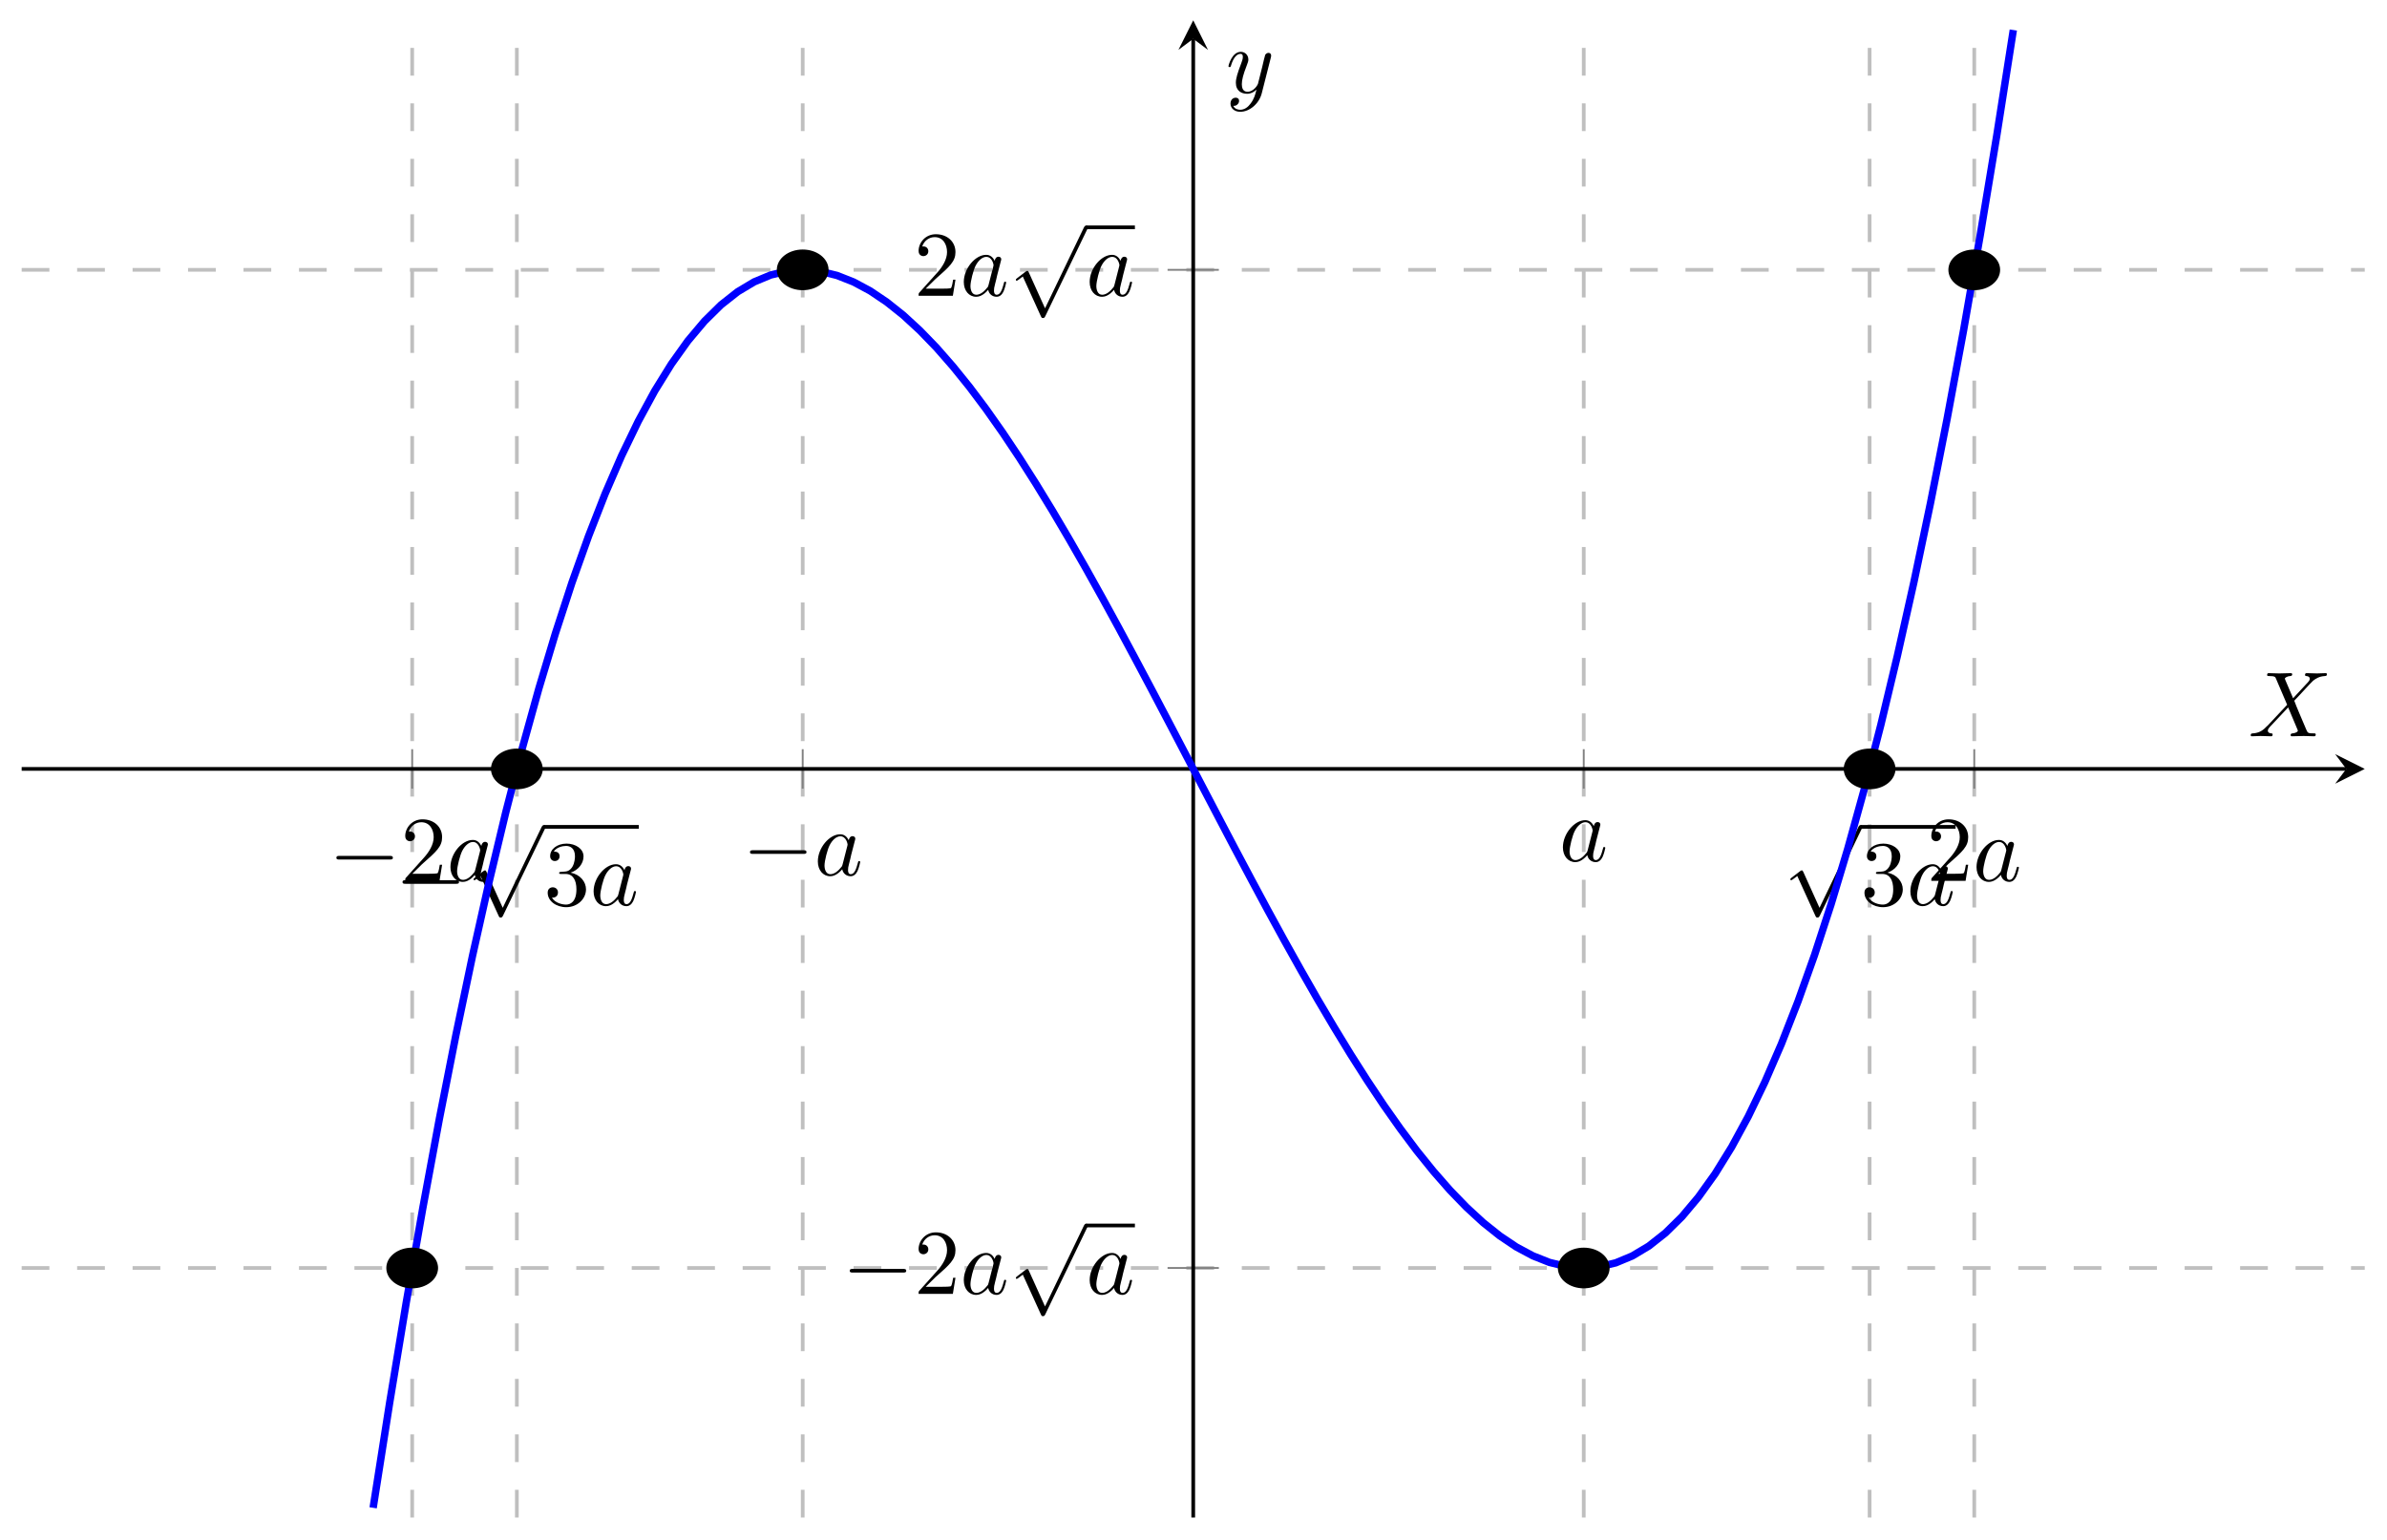
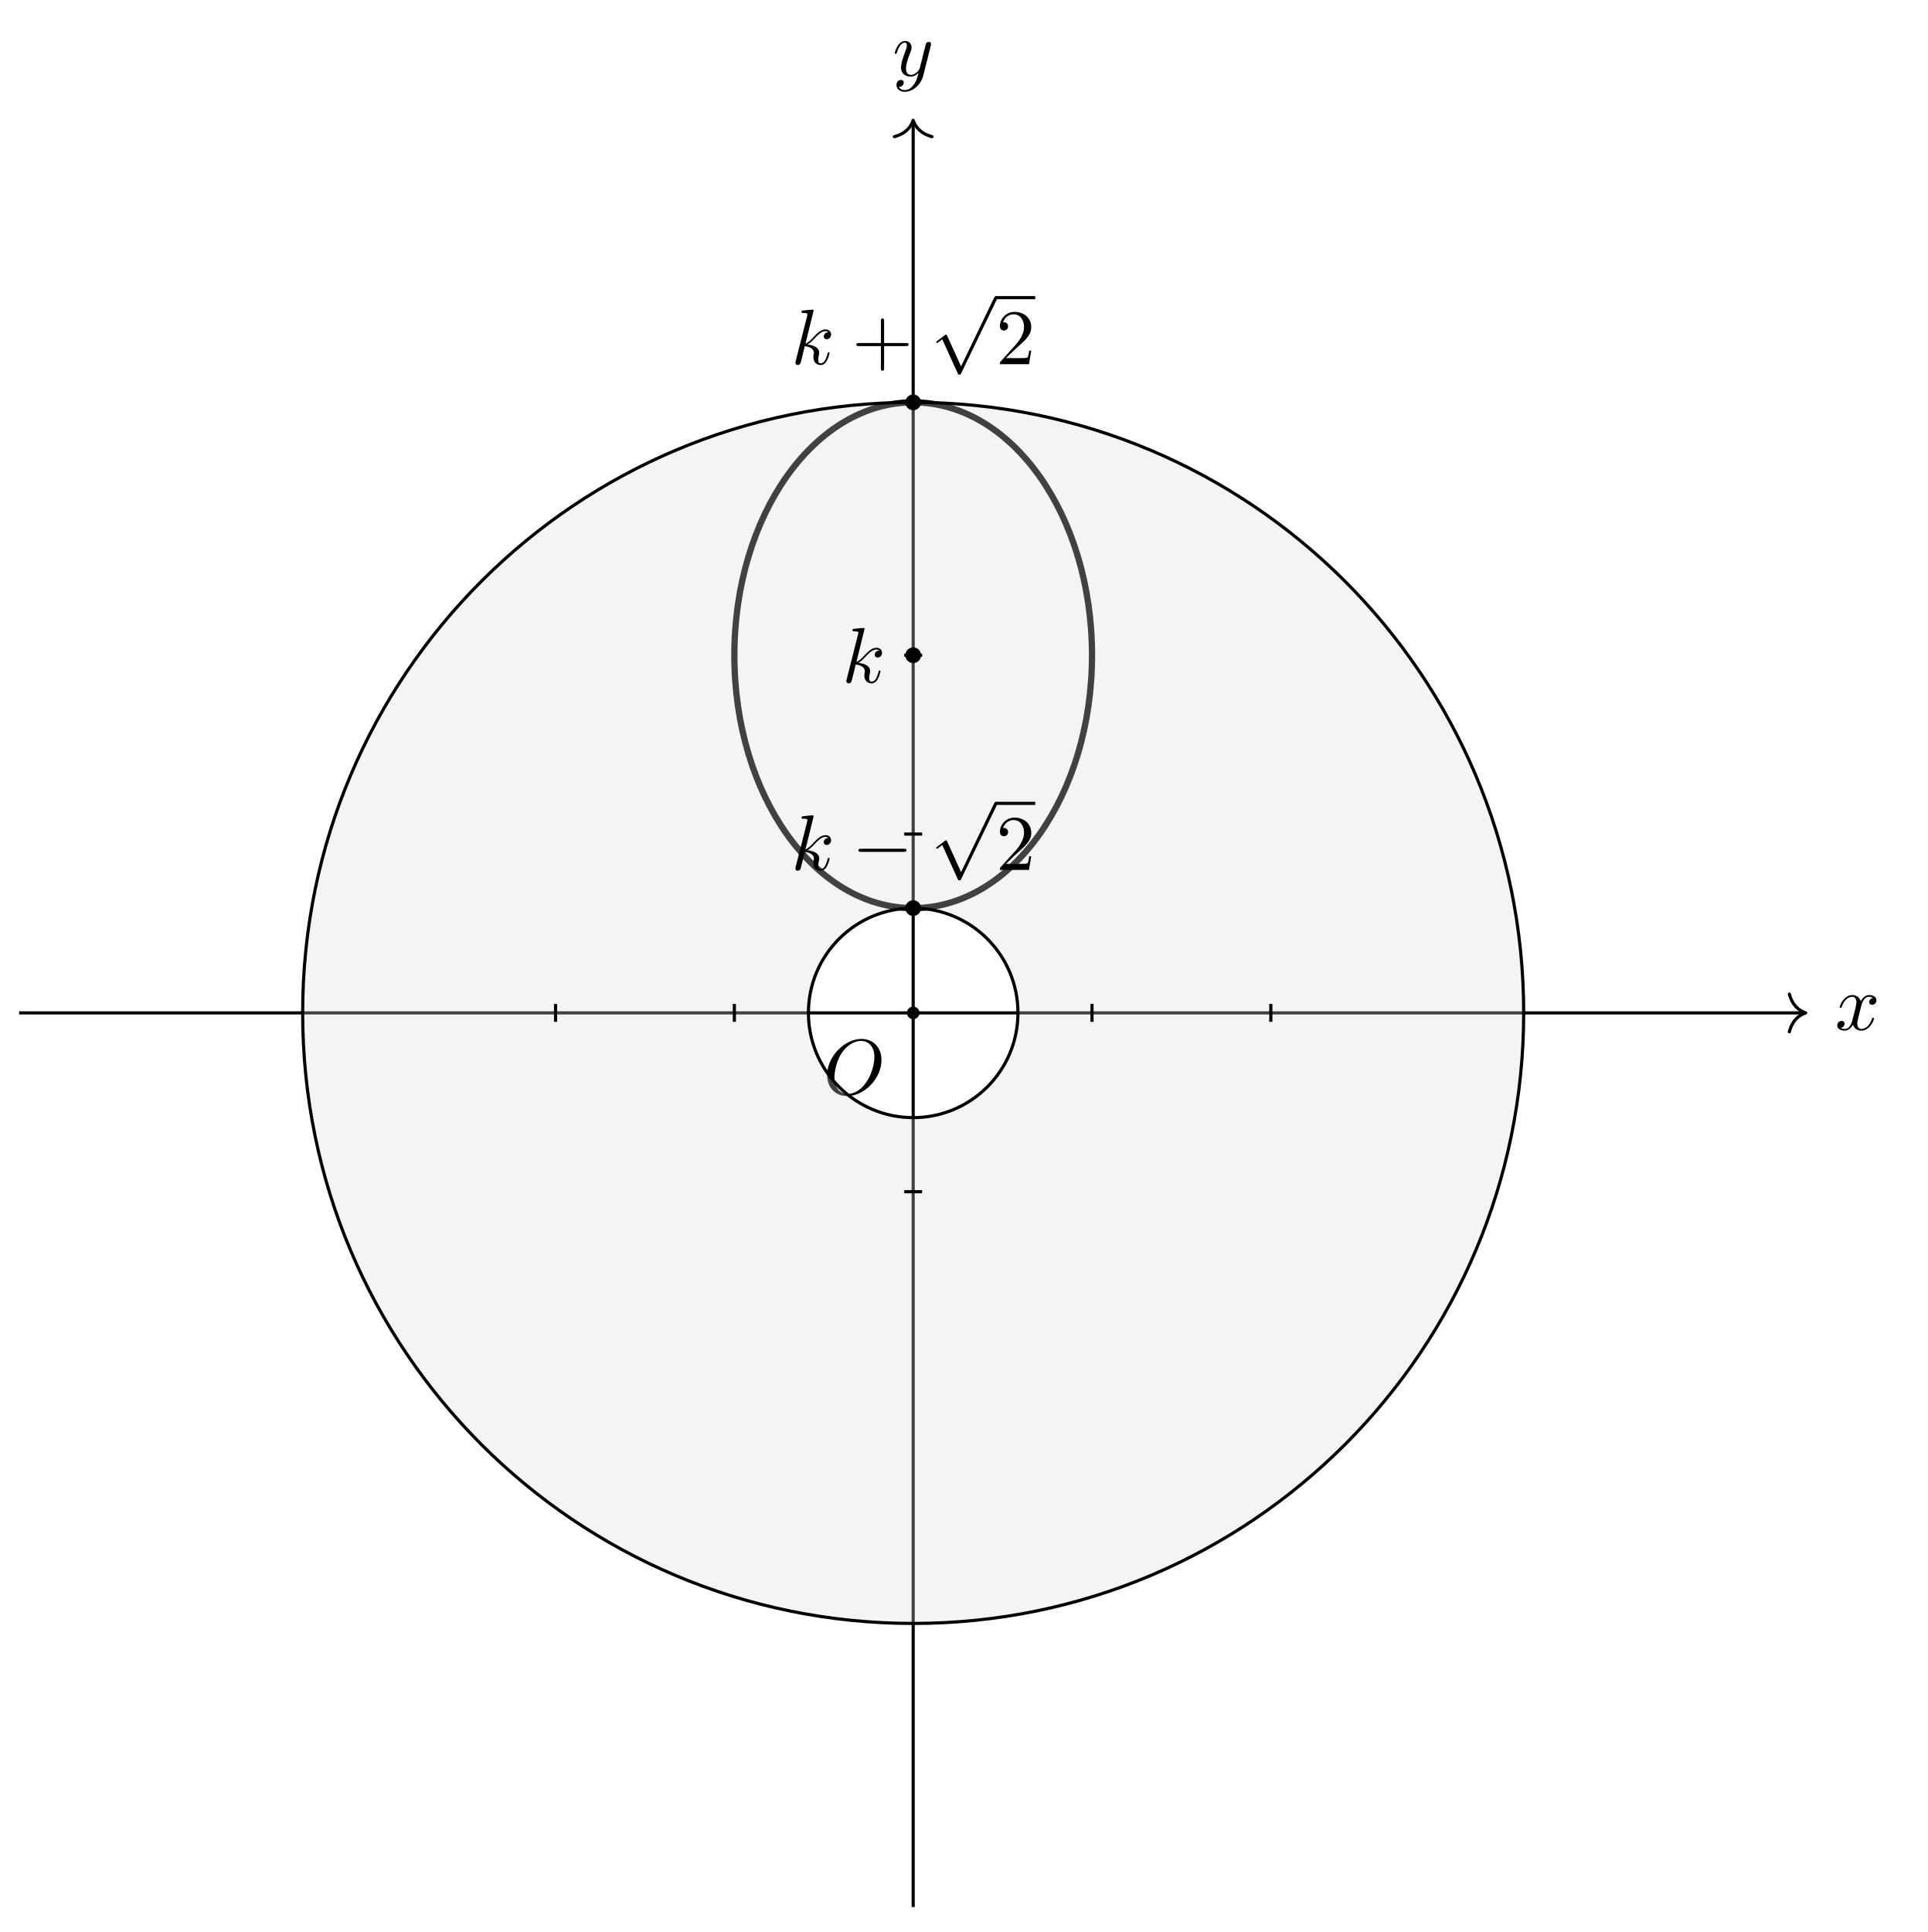
- <svg xmlns="http://www.w3.org/2000/svg" xmlns:xlink="http://www.w3.org/1999/xlink" width="256.935pt" height="165.772pt" viewBox="0 0 256.935 165.772">
+ <svg xmlns="http://www.w3.org/2000/svg" xmlns:xlink="http://www.w3.org/1999/xlink" width="243.491pt" height="244.024pt" viewBox="0 0 243.491 244.024">
  <defs>
    <g>
      <g id="glyph-0-0">
-         <path d="M 6.562 -2.297 C 6.734 -2.297 6.906 -2.297 6.906 -2.484 C 6.906 -2.688 6.734 -2.688 6.562 -2.688 L 1.172 -2.688 C 1 -2.688 0.828 -2.688 0.828 -2.484 C 0.828 -2.297 1 -2.297 1.172 -2.297 Z M 6.562 -2.297 " />
+         <path d="M 3.312 -3 C 3.375 -3.25 3.609 -4.172 4.297 -4.172 C 4.344 -4.172 4.578 -4.172 4.797 -4.031 C 4.516 -3.984 4.312 -3.734 4.312 -3.5 C 4.312 -3.344 4.422 -3.156 4.688 -3.156 C 4.906 -3.156 5.234 -3.328 5.234 -3.734 C 5.234 -4.25 4.641 -4.391 4.312 -4.391 C 3.734 -4.391 3.391 -3.859 3.266 -3.625 C 3.016 -4.281 2.484 -4.391 2.188 -4.391 C 1.156 -4.391 0.594 -3.109 0.594 -2.859 C 0.594 -2.766 0.688 -2.766 0.719 -2.766 C 0.797 -2.766 0.828 -2.781 0.844 -2.875 C 1.188 -3.922 1.828 -4.172 2.172 -4.172 C 2.359 -4.172 2.703 -4.078 2.703 -3.5 C 2.703 -3.188 2.547 -2.531 2.172 -1.141 C 2.016 -0.531 1.672 -0.109 1.234 -0.109 C 1.172 -0.109 0.938 -0.109 0.734 -0.234 C 0.984 -0.281 1.203 -0.5 1.203 -0.781 C 1.203 -1.047 0.984 -1.125 0.828 -1.125 C 0.531 -1.125 0.281 -0.859 0.281 -0.547 C 0.281 -0.094 0.781 0.109 1.219 0.109 C 1.875 0.109 2.234 -0.578 2.266 -0.641 C 2.375 -0.281 2.734 0.109 3.328 0.109 C 4.359 0.109 4.922 -1.172 4.922 -1.422 C 4.922 -1.516 4.828 -1.516 4.797 -1.516 C 4.719 -1.516 4.688 -1.484 4.672 -1.406 C 4.344 -0.344 3.672 -0.109 3.359 -0.109 C 2.969 -0.109 2.812 -0.422 2.812 -0.766 C 2.812 -0.984 2.875 -1.203 2.969 -1.641 Z M 3.312 -3 " />
      </g>
      <g id="glyph-0-1">
-         <path d="M 3.875 8.516 L 2.125 4.641 C 2.047 4.484 2 4.484 1.969 4.484 C 1.953 4.484 1.906 4.484 1.797 4.562 L 0.859 5.281 C 0.734 5.375 0.734 5.406 0.734 5.438 C 0.734 5.484 0.75 5.547 0.828 5.547 C 0.891 5.547 1.062 5.406 1.172 5.328 C 1.219 5.281 1.375 5.172 1.484 5.094 L 3.438 9.391 C 3.516 9.562 3.562 9.562 3.656 9.562 C 3.797 9.562 3.828 9.5 3.906 9.359 L 8.422 0 C 8.484 -0.141 8.484 -0.172 8.484 -0.203 C 8.484 -0.297 8.406 -0.391 8.297 -0.391 C 8.219 -0.391 8.141 -0.344 8.062 -0.188 Z M 3.875 8.516 " />
+         <path d="M 4.828 -3.781 C 4.859 -3.922 4.859 -3.938 4.859 -4.016 C 4.859 -4.188 4.719 -4.281 4.578 -4.281 C 4.469 -4.281 4.312 -4.219 4.234 -4.062 C 4.203 -4.016 4.125 -3.703 4.094 -3.531 C 4.016 -3.281 3.953 -3 3.891 -2.734 L 3.438 -0.953 C 3.406 -0.797 2.969 -0.109 2.328 -0.109 C 1.812 -0.109 1.703 -0.547 1.703 -0.906 C 1.703 -1.375 1.875 -1.984 2.219 -2.859 C 2.375 -3.266 2.406 -3.375 2.406 -3.578 C 2.406 -4.016 2.094 -4.391 1.594 -4.391 C 0.656 -4.391 0.281 -2.953 0.281 -2.859 C 0.281 -2.766 0.391 -2.766 0.406 -2.766 C 0.5 -2.766 0.516 -2.781 0.562 -2.938 C 0.828 -3.875 1.234 -4.172 1.562 -4.172 C 1.641 -4.172 1.812 -4.172 1.812 -3.844 C 1.812 -3.609 1.719 -3.344 1.641 -3.156 C 1.25 -2.109 1.078 -1.531 1.078 -1.078 C 1.078 -0.188 1.703 0.109 2.281 0.109 C 2.672 0.109 3 -0.062 3.281 -0.344 C 3.156 0.172 3.031 0.672 2.641 1.188 C 2.375 1.531 2 1.812 1.547 1.812 C 1.406 1.812 0.969 1.781 0.797 1.406 C 0.953 1.406 1.078 1.406 1.219 1.281 C 1.312 1.188 1.422 1.062 1.422 0.875 C 1.422 0.562 1.156 0.531 1.047 0.531 C 0.828 0.531 0.5 0.688 0.5 1.172 C 0.5 1.672 0.938 2.031 1.547 2.031 C 2.562 2.031 3.594 1.125 3.875 0.016 Z M 4.828 -3.781 " />
+       </g>
+       <g id="glyph-0-2">
+         <path d="M 7.344 -4.328 C 7.344 -5.922 6.297 -7 4.812 -7 C 2.672 -7 0.484 -4.75 0.484 -2.438 C 0.484 -0.781 1.594 0.219 3.031 0.219 C 5.125 0.219 7.344 -1.953 7.344 -4.328 Z M 3.078 -0.047 C 2.109 -0.047 1.406 -0.844 1.406 -2.156 C 1.406 -2.594 1.547 -4.031 2.312 -5.203 C 3 -6.234 3.969 -6.75 4.75 -6.75 C 5.562 -6.75 6.453 -6.188 6.453 -4.719 C 6.453 -4 6.188 -2.453 5.203 -1.234 C 4.734 -0.625 3.922 -0.047 3.078 -0.047 Z M 3.078 -0.047 " />
+       </g>
+       <g id="glyph-0-3">
+         <path d="M 2.844 -6.781 C 2.844 -6.781 2.844 -6.891 2.719 -6.891 C 2.484 -6.891 1.766 -6.812 1.516 -6.781 C 1.422 -6.781 1.312 -6.766 1.312 -6.594 C 1.312 -6.469 1.406 -6.469 1.562 -6.469 C 2.031 -6.469 2.047 -6.406 2.047 -6.297 L 2.031 -6.109 L 0.578 -0.391 C 0.547 -0.25 0.547 -0.234 0.547 -0.172 C 0.547 0.062 0.75 0.109 0.828 0.109 C 0.969 0.109 1.109 0.016 1.172 -0.094 C 1.219 -0.188 1.672 -2.031 1.719 -2.266 C 2.062 -2.25 2.875 -2.078 2.875 -1.422 C 2.875 -1.359 2.875 -1.312 2.844 -1.219 C 2.828 -1.094 2.812 -0.984 2.812 -0.875 C 2.812 -0.281 3.203 0.109 3.719 0.109 C 4.016 0.109 4.281 -0.047 4.5 -0.422 C 4.75 -0.859 4.859 -1.406 4.859 -1.422 C 4.859 -1.516 4.766 -1.516 4.75 -1.516 C 4.641 -1.516 4.641 -1.484 4.609 -1.344 C 4.406 -0.609 4.172 -0.109 3.734 -0.109 C 3.547 -0.109 3.422 -0.219 3.422 -0.578 C 3.422 -0.75 3.469 -0.969 3.5 -1.125 C 3.547 -1.297 3.547 -1.344 3.547 -1.438 C 3.547 -2.078 2.922 -2.375 2.078 -2.484 C 2.375 -2.656 2.703 -2.969 2.922 -3.219 C 3.406 -3.734 3.859 -4.172 4.344 -4.172 C 4.406 -4.172 4.422 -4.172 4.438 -4.156 C 4.547 -4.141 4.562 -4.141 4.641 -4.078 C 4.656 -4.062 4.656 -4.062 4.688 -4.031 C 4.203 -4.016 4.125 -3.625 4.125 -3.5 C 4.125 -3.344 4.234 -3.156 4.5 -3.156 C 4.75 -3.156 5.047 -3.375 5.047 -3.766 C 5.047 -4.062 4.812 -4.391 4.359 -4.391 C 4.094 -4.391 3.625 -4.312 2.922 -3.516 C 2.578 -3.141 2.188 -2.734 1.812 -2.594 Z M 2.844 -6.781 " />
      </g>
      <g id="glyph-1-0">
-         <path d="M 1.266 -0.766 L 2.312 -1.797 C 3.875 -3.172 4.469 -3.703 4.469 -4.703 C 4.469 -5.828 3.578 -6.625 2.359 -6.625 C 1.234 -6.625 0.5 -5.719 0.5 -4.828 C 0.5 -4.266 1 -4.266 1.031 -4.266 C 1.188 -4.266 1.547 -4.391 1.547 -4.797 C 1.547 -5.062 1.359 -5.312 1.016 -5.312 C 0.938 -5.312 0.922 -5.312 0.891 -5.312 C 1.109 -5.953 1.656 -6.312 2.234 -6.312 C 3.141 -6.312 3.562 -5.516 3.562 -4.703 C 3.562 -3.906 3.062 -3.109 2.516 -2.5 L 0.609 -0.375 C 0.5 -0.266 0.5 -0.234 0.5 0 L 4.188 0 L 4.469 -1.734 L 4.219 -1.734 C 4.172 -1.438 4.094 -1 4 -0.844 C 3.938 -0.766 3.281 -0.766 3.062 -0.766 Z M 1.266 -0.766 " />
+         <path d="M 4.062 -2.281 L 6.828 -2.281 C 6.969 -2.281 7.156 -2.281 7.156 -2.484 C 7.156 -2.672 6.969 -2.672 6.828 -2.672 L 4.062 -2.672 L 4.062 -5.453 C 4.062 -5.594 4.062 -5.781 3.859 -5.781 C 3.656 -5.781 3.656 -5.594 3.656 -5.453 L 3.656 -2.672 L 0.891 -2.672 C 0.75 -2.672 0.562 -2.672 0.562 -2.484 C 0.562 -2.281 0.75 -2.281 0.891 -2.281 L 3.656 -2.281 L 3.656 0.5 C 3.656 0.641 3.656 0.828 3.859 0.828 C 4.062 0.828 4.062 0.641 4.062 0.5 Z M 4.062 -2.281 " />
      </g>
      <g id="glyph-1-1">
-         <path d="M 2.891 -3.5 C 3.703 -3.766 4.281 -4.469 4.281 -5.25 C 4.281 -6.078 3.406 -6.625 2.453 -6.625 C 1.438 -6.625 0.688 -6.031 0.688 -5.281 C 0.688 -4.953 0.906 -4.75 1.188 -4.75 C 1.5 -4.75 1.703 -4.969 1.703 -5.266 C 1.703 -5.766 1.234 -5.766 1.078 -5.766 C 1.391 -6.25 2.047 -6.375 2.406 -6.375 C 2.812 -6.375 3.359 -6.156 3.359 -5.266 C 3.359 -5.141 3.344 -4.562 3.078 -4.125 C 2.781 -3.656 2.453 -3.625 2.203 -3.609 C 2.125 -3.609 1.875 -3.578 1.812 -3.578 C 1.734 -3.578 1.656 -3.562 1.656 -3.469 C 1.656 -3.359 1.734 -3.359 1.906 -3.359 L 2.344 -3.359 C 3.156 -3.359 3.516 -2.672 3.516 -1.703 C 3.516 -0.344 2.844 -0.062 2.406 -0.062 C 1.969 -0.062 1.219 -0.234 0.875 -0.812 C 1.219 -0.766 1.531 -0.984 1.531 -1.359 C 1.531 -1.719 1.266 -1.922 0.969 -1.922 C 0.734 -1.922 0.422 -1.781 0.422 -1.344 C 0.422 -0.438 1.344 0.219 2.422 0.219 C 3.641 0.219 4.547 -0.688 4.547 -1.703 C 4.547 -2.516 3.922 -3.297 2.891 -3.5 Z M 2.891 -3.5 " />
+         <path d="M 1.266 -0.766 L 2.312 -1.781 C 3.859 -3.156 4.453 -3.688 4.453 -4.688 C 4.453 -5.812 3.562 -6.609 2.344 -6.609 C 1.234 -6.609 0.5 -5.688 0.5 -4.812 C 0.5 -4.25 0.984 -4.25 1.016 -4.25 C 1.188 -4.25 1.531 -4.375 1.531 -4.781 C 1.531 -5.047 1.359 -5.297 1.016 -5.297 C 0.938 -5.297 0.906 -5.297 0.891 -5.281 C 1.109 -5.938 1.641 -6.297 2.219 -6.297 C 3.125 -6.297 3.547 -5.5 3.547 -4.688 C 3.547 -3.891 3.062 -3.109 2.516 -2.484 L 0.609 -0.359 C 0.5 -0.266 0.5 -0.234 0.5 0 L 4.172 0 L 4.453 -1.719 L 4.203 -1.719 C 4.156 -1.422 4.094 -0.984 3.984 -0.844 C 3.922 -0.766 3.266 -0.766 3.047 -0.766 Z M 1.266 -0.766 " />
      </g>
      <g id="glyph-2-0">
-         <path d="M 3.719 -3.766 C 3.531 -4.125 3.25 -4.406 2.797 -4.406 C 1.625 -4.406 0.391 -2.938 0.391 -1.484 C 0.391 -0.547 0.953 0.109 1.719 0.109 C 1.922 0.109 2.422 0.062 3.016 -0.641 C 3.094 -0.219 3.438 0.109 3.922 0.109 C 4.266 0.109 4.5 -0.125 4.656 -0.438 C 4.828 -0.797 4.953 -1.406 4.953 -1.422 C 4.953 -1.516 4.859 -1.516 4.844 -1.516 C 4.734 -1.516 4.734 -1.484 4.703 -1.344 C 4.531 -0.703 4.344 -0.109 3.938 -0.109 C 3.672 -0.109 3.641 -0.375 3.641 -0.562 C 3.641 -0.781 3.656 -0.859 3.766 -1.297 C 3.875 -1.719 3.906 -1.828 3.984 -2.203 L 4.344 -3.594 C 4.422 -3.875 4.422 -3.891 4.422 -3.938 C 4.422 -4.094 4.297 -4.203 4.125 -4.203 C 3.891 -4.203 3.75 -3.984 3.719 -3.766 Z M 3.062 -1.188 C 3.016 -1 3.016 -0.984 2.859 -0.812 C 2.422 -0.266 2.016 -0.109 1.734 -0.109 C 1.25 -0.109 1.109 -0.656 1.109 -1.047 C 1.109 -1.547 1.422 -2.766 1.656 -3.219 C 1.953 -3.812 2.406 -4.188 2.812 -4.188 C 3.453 -4.188 3.594 -3.359 3.594 -3.297 C 3.594 -3.25 3.578 -3.188 3.562 -3.141 Z M 3.062 -1.188 " />
+         <path d="M 3.859 8.484 L 2.109 4.625 C 2.047 4.469 2 4.469 1.969 4.469 C 1.953 4.469 1.906 4.469 1.797 4.547 L 0.859 5.266 C 0.719 5.359 0.719 5.391 0.719 5.422 C 0.719 5.469 0.75 5.531 0.828 5.531 C 0.891 5.531 1.047 5.391 1.156 5.312 C 1.219 5.266 1.375 5.156 1.484 5.062 L 3.438 9.359 C 3.5 9.531 3.547 9.531 3.641 9.531 C 3.797 9.531 3.812 9.469 3.891 9.328 L 8.391 0 C 8.469 -0.141 8.469 -0.172 8.469 -0.203 C 8.469 -0.297 8.391 -0.391 8.266 -0.391 C 8.188 -0.391 8.109 -0.344 8.031 -0.188 Z M 3.859 8.484 " />
      </g>
      <g id="glyph-2-1">
-         <path d="M 4.828 -4.094 L 3.984 -6.078 C 3.969 -6.156 3.938 -6.188 3.938 -6.203 C 3.938 -6.266 4.109 -6.453 4.531 -6.484 C 4.625 -6.5 4.734 -6.516 4.734 -6.672 C 4.734 -6.797 4.609 -6.797 4.578 -6.797 C 4.172 -6.797 3.75 -6.766 3.328 -6.766 C 3.078 -6.766 2.453 -6.797 2.203 -6.797 C 2.156 -6.797 2.031 -6.797 2.031 -6.594 C 2.031 -6.484 2.125 -6.484 2.266 -6.484 C 2.859 -6.484 2.922 -6.391 3 -6.172 L 4.188 -3.391 L 2.078 -1.141 L 1.953 -1.031 C 1.469 -0.5 1 -0.344 0.484 -0.312 C 0.359 -0.297 0.266 -0.297 0.266 -0.109 C 0.266 -0.094 0.266 0 0.391 0 C 0.703 0 1.031 -0.031 1.328 -0.031 C 1.703 -0.031 2.094 0 2.453 0 C 2.516 0 2.625 0 2.625 -0.203 C 2.625 -0.297 2.531 -0.312 2.516 -0.312 C 2.422 -0.312 2.109 -0.344 2.109 -0.609 C 2.109 -0.781 2.266 -0.938 2.375 -1.062 L 3.391 -2.141 L 4.297 -3.109 L 5.297 -0.734 C 5.328 -0.625 5.344 -0.609 5.344 -0.594 C 5.344 -0.516 5.156 -0.344 4.766 -0.312 C 4.656 -0.297 4.562 -0.281 4.562 -0.125 C 4.562 0 4.672 0 4.719 0 C 5 0 5.688 -0.031 5.969 -0.031 C 6.219 -0.031 6.828 0 7.078 0 C 7.141 0 7.266 0 7.266 -0.188 C 7.266 -0.312 7.172 -0.312 7.094 -0.312 C 6.422 -0.312 6.406 -0.344 6.234 -0.75 C 5.844 -1.672 5.172 -3.219 4.953 -3.828 C 5.625 -4.516 6.672 -5.703 6.984 -5.984 C 7.281 -6.219 7.656 -6.453 8.25 -6.484 C 8.375 -6.5 8.469 -6.5 8.469 -6.688 C 8.469 -6.703 8.469 -6.797 8.344 -6.797 C 8.047 -6.797 7.719 -6.766 7.406 -6.766 C 7.031 -6.766 6.656 -6.797 6.297 -6.797 C 6.234 -6.797 6.109 -6.797 6.109 -6.594 C 6.109 -6.531 6.156 -6.5 6.234 -6.484 C 6.312 -6.484 6.625 -6.453 6.625 -6.188 C 6.625 -6.047 6.516 -5.906 6.438 -5.828 Z M 4.828 -4.094 " />
-       </g>
-       <g id="glyph-2-2">
-         <path d="M 4.844 -3.797 C 4.875 -3.938 4.875 -3.953 4.875 -4.016 C 4.875 -4.203 4.734 -4.297 4.594 -4.297 C 4.484 -4.297 4.328 -4.234 4.234 -4.078 C 4.219 -4.031 4.141 -3.719 4.094 -3.547 C 4.031 -3.281 3.969 -3.016 3.906 -2.75 L 3.453 -0.953 C 3.406 -0.812 2.984 -0.109 2.328 -0.109 C 1.828 -0.109 1.719 -0.547 1.719 -0.922 C 1.719 -1.375 1.875 -1.984 2.219 -2.859 C 2.375 -3.281 2.422 -3.391 2.422 -3.578 C 2.422 -4.031 2.094 -4.406 1.609 -4.406 C 0.656 -4.406 0.281 -2.953 0.281 -2.859 C 0.281 -2.766 0.391 -2.766 0.406 -2.766 C 0.5 -2.766 0.516 -2.781 0.562 -2.953 C 0.844 -3.875 1.234 -4.188 1.578 -4.188 C 1.656 -4.188 1.828 -4.188 1.828 -3.859 C 1.828 -3.609 1.719 -3.359 1.656 -3.172 C 1.25 -2.109 1.078 -1.547 1.078 -1.078 C 1.078 -0.188 1.703 0.109 2.297 0.109 C 2.672 0.109 3.016 -0.062 3.297 -0.344 C 3.172 0.172 3.047 0.672 2.641 1.188 C 2.391 1.531 2.016 1.828 1.547 1.828 C 1.406 1.828 0.969 1.797 0.797 1.406 C 0.953 1.406 1.078 1.406 1.219 1.281 C 1.328 1.188 1.422 1.062 1.422 0.875 C 1.422 0.562 1.156 0.531 1.062 0.531 C 0.828 0.531 0.5 0.688 0.5 1.172 C 0.5 1.672 0.938 2.047 1.547 2.047 C 2.578 2.047 3.609 1.141 3.875 0.016 Z M 4.844 -3.797 " />
+         <path d="M 6.531 -2.281 C 6.703 -2.281 6.891 -2.281 6.891 -2.484 C 6.891 -2.672 6.703 -2.672 6.531 -2.672 L 1.172 -2.672 C 1 -2.672 0.828 -2.672 0.828 -2.484 C 0.828 -2.281 1 -2.281 1.172 -2.281 Z M 6.531 -2.281 " />
      </g>
    </g>
-     <clipPath id="clip-0">
-       <path clip-rule="nonzero" d="M 28 0 L 228 0 L 228 165.543 L 28 165.543 Z M 28 0 " />
-     </clipPath>
  </defs>
-   <path fill="none" stroke-width="0.399" stroke-linecap="butt" stroke-linejoin="miter" stroke="rgb(75%, 75%, 75%)" stroke-opacity="1" stroke-dasharray="2.989 2.989" stroke-miterlimit="10" d="M 42.092 -0 L 42.092 161.389 M 53.373 -0 L 53.373 161.389 M 84.185 -0 L 84.185 161.389 M 168.371 -0 L 168.371 161.389 M 199.183 -0 L 199.183 161.389 M 210.464 -0 L 210.464 161.389 " transform="matrix(0.998627, 0, 0, -0.998627, 2.332983, 163.3553)" />
-   <path fill="none" stroke-width="0.399" stroke-linecap="butt" stroke-linejoin="miter" stroke="rgb(75%, 75%, 75%)" stroke-opacity="1" stroke-dasharray="2.989 2.989" stroke-miterlimit="10" d="M -0.001 26.9 L 252.553 26.9 M -0.001 134.493 L 252.553 134.493 " transform="matrix(0.998627, 0, 0, -0.998627, 2.332983, 163.3553)" />
-   <path fill="none" stroke-width="0.199" stroke-linecap="butt" stroke-linejoin="miter" stroke="rgb(50%, 50%, 50%)" stroke-opacity="1" stroke-miterlimit="10" d="M 42.092 78.569 L 42.092 82.821 M 53.373 78.569 L 53.373 82.821 M 84.185 78.569 L 84.185 82.821 M 168.371 78.569 L 168.371 82.821 M 199.183 78.569 L 199.183 82.821 M 210.464 78.569 L 210.464 82.821 " transform="matrix(0.998627, 0, 0, -0.998627, 2.332983, 163.3553)" />
-   <path fill="none" stroke-width="0.199" stroke-linecap="butt" stroke-linejoin="miter" stroke="rgb(50%, 50%, 50%)" stroke-opacity="1" stroke-miterlimit="10" d="M 123.512 26.9 L 129.04 26.9 M 123.512 134.493 L 129.04 134.493 " transform="matrix(0.998627, 0, 0, -0.998627, 2.332983, 163.3553)" />
-   <path fill="none" stroke-width="0.399" stroke-linecap="butt" stroke-linejoin="miter" stroke="rgb(0%, 0%, 0%)" stroke-opacity="1" stroke-miterlimit="10" d="M -0.001 80.697 L 250.562 80.697 " transform="matrix(0.998627, 0, 0, -0.998627, 2.332983, 163.3553)" />
-   <path fill-rule="nonzero" fill="rgb(0%, 0%, 0%)" fill-opacity="1" d="M 254.539 82.77 L 251.355 81.18 L 252.551 82.77 L 251.355 84.363 " />
-   <path fill="none" stroke-width="0.399" stroke-linecap="butt" stroke-linejoin="miter" stroke="rgb(0%, 0%, 0%)" stroke-opacity="1" stroke-miterlimit="10" d="M 126.278 -0 L 126.278 159.398 " transform="matrix(0.998627, 0, 0, -0.998627, 2.332983, 163.3553)" />
-   <path fill-rule="nonzero" fill="rgb(0%, 0%, 0%)" fill-opacity="1" d="M 128.438 2.188 L 126.844 5.371 L 128.438 4.176 L 130.027 5.371 " />
+   <path fill="none" stroke-width="0.399" stroke-linecap="butt" stroke-linejoin="miter" stroke="rgb(0%, 0%, 0%)" stroke-opacity="1" stroke-miterlimit="10" d="M -113.387 0.001 L 112.988 0.001 " transform="matrix(0.996016, 0, 0, -0.996016, 115.3491, 127.9343)" />
+   <path fill="none" stroke-width="0.399" stroke-linecap="round" stroke-linejoin="round" stroke="rgb(0%, 0%, 0%)" stroke-opacity="1" stroke-miterlimit="10" d="M -2.071 2.389 C -1.695 0.958 -0.852 0.279 -0.001 0.001 C -0.852 -0.278 -1.695 -0.956 -2.071 -2.392 " transform="matrix(0.996016, 0, 0, -0.996016, 228.0866, 127.9343)" />
  <g fill="rgb(0%, 0%, 0%)" fill-opacity="1">
-     <use xlink:href="#glyph-0-0" x="35.382" y="94.822" />
+     <use xlink:href="#glyph-0-0" x="231.789" y="130.071" />
+   </g>
+   <path fill="none" stroke-width="0.399" stroke-linecap="butt" stroke-linejoin="miter" stroke="rgb(0%, 0%, 0%)" stroke-opacity="1" stroke-miterlimit="10" d="M -0.001 -113.388 L -0.001 112.99 " transform="matrix(0.996016, 0, 0, -0.996016, 115.3491, 127.9343)" />
+   <path fill="none" stroke-width="0.399" stroke-linecap="round" stroke-linejoin="round" stroke="rgb(0%, 0%, 0%)" stroke-opacity="1" stroke-miterlimit="10" d="M -2.073 2.39 C -1.693 0.954 -0.85 0.28 0.002 0.001 C -0.85 -0.277 -1.693 -0.956 -2.073 -2.391 " transform="matrix(0, -0.996016, -0.996016, 0, 115.3491, 15.19682)" />
+   <g fill="rgb(0%, 0%, 0%)" fill-opacity="1">
+     <use xlink:href="#glyph-0-1" x="112.739" y="9.565" />
+   </g>
+   <path fill-rule="nonzero" fill="rgb(0%, 0%, 0%)" fill-opacity="1" d="M 116.145 127.934 C 116.145 127.496 115.789 127.141 115.348 127.141 C 114.91 127.141 114.555 127.496 114.555 127.934 C 114.555 128.371 114.91 128.727 115.348 128.727 C 115.789 128.727 116.145 128.371 116.145 127.934 Z M 116.145 127.934 " />
+   <g fill="rgb(0%, 0%, 0%)" fill-opacity="1">
+     <use xlink:href="#glyph-0-2" x="103.998" y="138.221" />
+   </g>
+   <path fill="none" stroke-width="0.797" stroke-linecap="butt" stroke-linejoin="miter" stroke="rgb(0%, 0%, 0%)" stroke-opacity="1" stroke-miterlimit="10" d="M 22.679 45.353 C 22.679 63.064 12.525 77.422 -0.001 77.422 C -12.524 77.422 -22.678 63.064 -22.678 45.353 C -22.678 27.646 -12.524 13.288 -0.001 13.288 C 12.525 13.288 22.679 27.646 22.679 45.353 Z M 22.679 45.353 " transform="matrix(0.996016, 0, 0, -0.996016, 115.3491, 127.9343)" />
+   <path fill-rule="evenodd" fill="rgb(84.999%, 84.999%, 84.999%)" fill-opacity="0.3" d="M 192.465 127.934 C 192.465 85.344 157.941 50.816 115.348 50.816 C 72.758 50.816 38.23 85.344 38.23 127.934 C 38.23 170.527 72.758 205.051 115.348 205.051 C 157.941 205.051 192.465 170.527 192.465 127.934 Z M 128.582 127.934 C 128.582 120.625 122.656 114.703 115.348 114.703 C 108.043 114.703 102.117 120.625 102.117 127.934 C 102.117 135.242 108.043 141.164 115.348 141.164 C 122.656 141.164 128.582 135.242 128.582 127.934 Z M 128.582 127.934 " />
+   <path fill-rule="nonzero" fill="rgb(0%, 0%, 0%)" fill-opacity="1" stroke-width="0.399" stroke-linecap="butt" stroke-linejoin="miter" stroke="rgb(0%, 0%, 0%)" stroke-opacity="1" stroke-miterlimit="10" d="M 0.799 45.353 C 0.799 45.796 0.442 46.153 -0.001 46.153 C -0.441 46.153 -0.798 45.796 -0.798 45.353 C -0.798 44.914 -0.441 44.557 -0.001 44.557 C 0.442 44.557 0.799 44.914 0.799 45.353 Z M 0.799 45.353 " transform="matrix(0.996016, 0, 0, -0.996016, 115.3491, 127.9343)" />
+   <g fill="rgb(0%, 0%, 0%)" fill-opacity="1">
+     <use xlink:href="#glyph-0-3" x="106.365" y="86.206" />
+   </g>
+   <path fill-rule="nonzero" fill="rgb(0%, 0%, 0%)" fill-opacity="1" stroke-width="0.399" stroke-linecap="butt" stroke-linejoin="miter" stroke="rgb(0%, 0%, 0%)" stroke-opacity="1" stroke-miterlimit="10" d="M 0.799 77.422 C 0.799 77.862 0.442 78.219 -0.001 78.219 C -0.441 78.219 -0.798 77.862 -0.798 77.422 C -0.798 76.979 -0.441 76.622 -0.001 76.622 C 0.442 76.622 0.799 76.979 0.799 77.422 Z M 0.799 77.422 " transform="matrix(0.996016, 0, 0, -0.996016, 115.3491, 127.9343)" />
+   <g fill="rgb(0%, 0%, 0%)" fill-opacity="1">
+     <use xlink:href="#glyph-0-3" x="99.931" y="45.999" />
  </g>
  <g fill="rgb(0%, 0%, 0%)" fill-opacity="1">
-     <use xlink:href="#glyph-1-0" x="43.119" y="94.822" />
+     <use xlink:href="#glyph-1-0" x="107.614" y="45.999" />
  </g>
  <g fill="rgb(0%, 0%, 0%)" fill-opacity="1">
-     <use xlink:href="#glyph-2-0" x="48.094" y="94.822" />
+     <use xlink:href="#glyph-2-0" x="117.537" y="37.791" />
+   </g>
+   <path fill="none" stroke-width="0.398" stroke-linecap="butt" stroke-linejoin="miter" stroke="rgb(0%, 0%, 0%)" stroke-opacity="1" stroke-miterlimit="10" d="M -0.002 -0.001 L 4.979 -0.001 " transform="matrix(0.996016, 0, 0, -0.996016, 125.8063, 37.59264)" />
+   <g fill="rgb(0%, 0%, 0%)" fill-opacity="1">
+     <use xlink:href="#glyph-1-1" x="125.806" y="45.999" />
+   </g>
+   <path fill-rule="nonzero" fill="rgb(0%, 0%, 0%)" fill-opacity="1" stroke-width="0.399" stroke-linecap="butt" stroke-linejoin="miter" stroke="rgb(0%, 0%, 0%)" stroke-opacity="1" stroke-miterlimit="10" d="M 0.799 13.288 C 0.799 13.727 0.442 14.084 -0.001 14.084 C -0.441 14.084 -0.798 13.727 -0.798 13.288 C -0.798 12.849 -0.441 12.492 -0.001 12.492 C 0.442 12.492 0.799 12.849 0.799 13.288 Z M 0.799 13.288 " transform="matrix(0.996016, 0, 0, -0.996016, 115.3491, 127.9343)" />
+   <g fill="rgb(0%, 0%, 0%)" fill-opacity="1">
+     <use xlink:href="#glyph-0-3" x="99.931" y="109.876" />
  </g>
  <g fill="rgb(0%, 0%, 0%)" fill-opacity="1">
-     <use xlink:href="#glyph-0-0" x="42.501" y="97.436" />
+     <use xlink:href="#glyph-2-1" x="107.614" y="109.876" />
  </g>
  <g fill="rgb(0%, 0%, 0%)" fill-opacity="1">
-     <use xlink:href="#glyph-0-1" x="50.239" y="89.206" />
+     <use xlink:href="#glyph-2-0" x="117.537" y="101.666" />
  </g>
-   <path fill="none" stroke-width="0.398" stroke-linecap="butt" stroke-linejoin="miter" stroke="rgb(0%, 0%, 0%)" stroke-opacity="1" stroke-miterlimit="10" d="M 0.002 -0 L 10.246 -0 " transform="matrix(0.998627, 0, 0, -0.998627, 58.52969, 89.00758)" />
+   <path fill="none" stroke-width="0.398" stroke-linecap="butt" stroke-linejoin="miter" stroke="rgb(0%, 0%, 0%)" stroke-opacity="1" stroke-miterlimit="10" d="M -0.002 -0.001 L 4.979 -0.001 " transform="matrix(0.996016, 0, 0, -0.996016, 125.8063, 101.4682)" />
  <g fill="rgb(0%, 0%, 0%)" fill-opacity="1">
-     <use xlink:href="#glyph-1-1" x="58.53" y="97.436" />
+     <use xlink:href="#glyph-1-1" x="125.806" y="109.876" />
  </g>
-   <g fill="rgb(0%, 0%, 0%)" fill-opacity="1">
-     <use xlink:href="#glyph-2-0" x="63.504" y="97.436" />
-   </g>
-   <g fill="rgb(0%, 0%, 0%)" fill-opacity="1">
-     <use xlink:href="#glyph-0-0" x="79.902" y="94.213" />
-   </g>
-   <g fill="rgb(0%, 0%, 0%)" fill-opacity="1">
-     <use xlink:href="#glyph-2-0" x="87.641" y="94.213" />
-   </g>
-   <g fill="rgb(0%, 0%, 0%)" fill-opacity="1">
-     <use xlink:href="#glyph-2-0" x="167.839" y="92.694" />
-   </g>
-   <g fill="rgb(0%, 0%, 0%)" fill-opacity="1">
-     <use xlink:href="#glyph-0-1" x="191.976" y="89.206" />
-   </g>
-   <path fill="none" stroke-width="0.398" stroke-linecap="butt" stroke-linejoin="miter" stroke="rgb(0%, 0%, 0%)" stroke-opacity="1" stroke-miterlimit="10" d="M -0.001 -0 L 10.247 -0 " transform="matrix(0.998627, 0, 0, -0.998627, 200.2667, 89.00758)" />
-   <g fill="rgb(0%, 0%, 0%)" fill-opacity="1">
-     <use xlink:href="#glyph-1-1" x="200.267" y="97.436" />
-   </g>
-   <g fill="rgb(0%, 0%, 0%)" fill-opacity="1">
-     <use xlink:href="#glyph-2-0" x="205.241" y="97.436" />
-   </g>
-   <g fill="rgb(0%, 0%, 0%)" fill-opacity="1">
-     <use xlink:href="#glyph-1-0" x="207.386" y="94.822" />
-   </g>
-   <g fill="rgb(0%, 0%, 0%)" fill-opacity="1">
-     <use xlink:href="#glyph-2-0" x="212.361" y="94.822" />
-   </g>
-   <g fill="rgb(0%, 0%, 0%)" fill-opacity="1">
-     <use xlink:href="#glyph-0-0" x="90.639" y="139.282" />
-   </g>
-   <g fill="rgb(0%, 0%, 0%)" fill-opacity="1">
-     <use xlink:href="#glyph-1-0" x="98.377" y="139.282" />
-   </g>
-   <g fill="rgb(0%, 0%, 0%)" fill-opacity="1">
-     <use xlink:href="#glyph-2-0" x="103.351" y="139.282" />
-   </g>
-   <g fill="rgb(0%, 0%, 0%)" fill-opacity="1">
-     <use xlink:href="#glyph-0-1" x="108.611" y="132.117" />
-   </g>
-   <path fill="none" stroke-width="0.398" stroke-linecap="butt" stroke-linejoin="miter" stroke="rgb(0%, 0%, 0%)" stroke-opacity="1" stroke-miterlimit="10" d="M 0.001 -0 L 5.266 -0 " transform="matrix(0.998627, 0, 0, -0.998627, 116.9014, 131.9176)" />
-   <g fill="rgb(0%, 0%, 0%)" fill-opacity="1">
-     <use xlink:href="#glyph-2-0" x="116.901" y="139.282" />
-   </g>
-   <g fill="rgb(0%, 0%, 0%)" fill-opacity="1">
-     <use xlink:href="#glyph-1-0" x="98.377" y="31.838" />
-   </g>
-   <g fill="rgb(0%, 0%, 0%)" fill-opacity="1">
-     <use xlink:href="#glyph-2-0" x="103.351" y="31.838" />
-   </g>
-   <g fill="rgb(0%, 0%, 0%)" fill-opacity="1">
-     <use xlink:href="#glyph-0-1" x="108.611" y="24.672" />
-   </g>
-   <path fill="none" stroke-width="0.398" stroke-linecap="butt" stroke-linejoin="miter" stroke="rgb(0%, 0%, 0%)" stroke-opacity="1" stroke-miterlimit="10" d="M 0.001 0.001 L 5.266 0.001 " transform="matrix(0.998627, 0, 0, -0.998627, 116.9014, 24.47334)" />
-   <g fill="rgb(0%, 0%, 0%)" fill-opacity="1">
-     <use xlink:href="#glyph-2-0" x="116.901" y="31.838" />
-   </g>
-   <g clip-path="url(#clip-0)">
-     <path fill="none" stroke-width="0.797" stroke-linecap="butt" stroke-linejoin="miter" stroke="rgb(0%, 0%, 100%)" stroke-opacity="1" stroke-miterlimit="10" d="M 37.883 1.048 L 39.671 12.419 L 41.454 23.192 L 43.242 33.382 L 45.026 42.996 L 46.813 52.052 L 48.597 60.556 L 50.385 68.528 L 52.168 75.971 L 53.956 82.907 L 55.74 89.341 L 57.527 95.291 L 59.311 100.767 L 61.099 105.778 L 62.882 110.339 L 64.67 114.466 L 66.458 118.166 L 68.241 121.452 L 70.029 124.339 L 71.813 126.838 L 73.6 128.958 L 75.384 130.718 L 77.171 132.127 L 78.955 133.195 L 80.743 133.938 L 82.526 134.364 L 84.314 134.493 L 86.098 134.329 L 87.885 133.887 L 89.669 133.183 L 91.457 132.224 L 93.24 131.024 L 95.028 129.6 L 96.812 127.957 L 98.599 126.111 L 100.383 124.073 L 102.171 121.859 L 103.958 119.476 L 105.742 116.942 L 107.53 114.262 L 109.313 111.458 L 111.101 108.532 L 112.885 105.504 L 114.672 102.383 L 116.456 99.183 L 118.243 95.913 L 120.027 92.588 L 121.815 89.22 L 123.598 85.825 L 125.386 82.406 L 127.17 78.983 L 128.957 75.568 L 130.741 72.169 L 132.529 68.801 L 134.312 65.477 L 136.1 62.206 L 137.888 59.007 L 139.671 55.885 L 141.459 52.858 L 143.243 49.932 L 145.03 47.127 L 146.814 44.448 L 148.602 41.913 L 150.385 39.531 L 152.173 37.317 L 153.957 35.279 L 155.744 33.436 L 157.528 31.794 L 159.316 30.366 L 161.099 29.169 L 162.887 28.21 L 164.671 27.502 L 166.458 27.064 L 168.242 26.9 L 170.029 27.025 L 171.817 27.452 L 173.601 28.195 L 175.388 29.263 L 177.172 30.671 L 178.96 32.431 L 180.743 34.555 L 182.531 37.051 L 184.315 39.938 L 186.102 43.227 L 187.886 46.924 L 189.674 51.05 L 191.457 55.611 L 193.245 60.626 L 195.029 66.098 L 196.816 72.048 L 198.6 78.483 L 200.388 85.418 L 202.171 92.866 L 203.959 100.834 L 205.743 109.341 L 207.53 118.393 L 209.318 128.008 L 211.101 138.197 L 212.889 148.97 L 214.673 160.341 " transform="matrix(0.998627, 0, 0, -0.998627, 2.332983, 163.3553)" />
-   </g>
-   <path fill-rule="nonzero" fill="rgb(0%, 0%, 0%)" fill-opacity="1" stroke-width="0.399" stroke-linecap="butt" stroke-linejoin="miter" stroke="rgb(0%, 0%, 0%)" stroke-opacity="1" stroke-miterlimit="10" d="M 170.96 26.9 C 170.96 27.999 169.803 28.891 168.371 28.891 C 166.939 28.891 165.781 27.999 165.781 26.9 C 165.781 25.797 166.939 24.905 168.371 24.905 C 169.803 24.905 170.96 25.797 170.96 26.9 Z M 170.96 26.9 " transform="matrix(0.998627, 0, 0, -0.998627, 2.332983, 163.3553)" />
-   <path fill-rule="nonzero" fill="rgb(0%, 0%, 0%)" fill-opacity="1" stroke-width="0.399" stroke-linecap="butt" stroke-linejoin="miter" stroke="rgb(0%, 0%, 0%)" stroke-opacity="1" stroke-miterlimit="10" d="M 86.774 134.493 C 86.774 135.592 85.617 136.484 84.185 136.484 C 82.753 136.484 81.595 135.592 81.595 134.493 C 81.595 133.39 82.753 132.498 84.185 132.498 C 85.617 132.498 86.774 133.39 86.774 134.493 Z M 86.774 134.493 " transform="matrix(0.998627, 0, 0, -0.998627, 2.332983, 163.3553)" />
-   <path fill-rule="nonzero" fill="rgb(0%, 0%, 0%)" fill-opacity="1" stroke-width="0.399" stroke-linecap="butt" stroke-linejoin="miter" stroke="rgb(0%, 0%, 0%)" stroke-opacity="1" stroke-miterlimit="10" d="M 213.053 134.493 C 213.053 135.592 211.896 136.484 210.464 136.484 C 209.032 136.484 207.874 135.592 207.874 134.493 C 207.874 133.39 209.032 132.498 210.464 132.498 C 211.896 132.498 213.053 133.39 213.053 134.493 Z M 213.053 134.493 " transform="matrix(0.998627, 0, 0, -0.998627, 2.332983, 163.3553)" />
-   <path fill-rule="nonzero" fill="rgb(0%, 0%, 0%)" fill-opacity="1" stroke-width="0.399" stroke-linecap="butt" stroke-linejoin="miter" stroke="rgb(0%, 0%, 0%)" stroke-opacity="1" stroke-miterlimit="10" d="M 44.682 26.9 C 44.682 27.999 43.524 28.891 42.092 28.891 C 40.66 28.891 39.503 27.999 39.503 26.9 C 39.503 25.797 40.66 24.905 42.092 24.905 C 43.524 24.905 44.682 25.797 44.682 26.9 Z M 44.682 26.9 " transform="matrix(0.998627, 0, 0, -0.998627, 2.332983, 163.3553)" />
-   <path fill-rule="nonzero" fill="rgb(0%, 0%, 0%)" fill-opacity="1" stroke-width="0.399" stroke-linecap="butt" stroke-linejoin="miter" stroke="rgb(0%, 0%, 0%)" stroke-opacity="1" stroke-miterlimit="10" d="M 201.772 80.697 C 201.772 81.796 200.614 82.688 199.183 82.688 C 197.751 82.688 196.593 81.796 196.593 80.697 C 196.593 79.594 197.751 78.702 199.183 78.702 C 200.614 78.702 201.772 79.594 201.772 80.697 Z M 201.772 80.697 " transform="matrix(0.998627, 0, 0, -0.998627, 2.332983, 163.3553)" />
-   <path fill-rule="nonzero" fill="rgb(0%, 0%, 0%)" fill-opacity="1" stroke-width="0.399" stroke-linecap="butt" stroke-linejoin="miter" stroke="rgb(0%, 0%, 0%)" stroke-opacity="1" stroke-miterlimit="10" d="M 55.963 80.697 C 55.963 81.796 54.805 82.688 53.373 82.688 C 51.941 82.688 50.784 81.796 50.784 80.697 C 50.784 79.594 51.941 78.702 53.373 78.702 C 54.805 78.702 55.963 79.594 55.963 80.697 Z M 55.963 80.697 " transform="matrix(0.998627, 0, 0, -0.998627, 2.332983, 163.3553)" />
-   <g fill="rgb(0%, 0%, 0%)" fill-opacity="1">
-     <use xlink:href="#glyph-2-1" x="241.999" y="79.257" />
-   </g>
-   <g fill="rgb(0%, 0%, 0%)" fill-opacity="1">
-     <use xlink:href="#glyph-2-2" x="131.95" y="9.987" />
-   </g>
+   <path fill="none" stroke-width="0.399" stroke-linecap="butt" stroke-linejoin="miter" stroke="rgb(0%, 0%, 0%)" stroke-opacity="1" stroke-miterlimit="10" d="M 77.424 0.001 C 77.424 42.761 42.763 77.426 -0.001 77.426 C -42.762 77.426 -77.427 42.761 -77.427 0.001 C -77.427 -42.763 -42.762 -77.425 -0.001 -77.425 C 42.763 -77.425 77.424 -42.763 77.424 0.001 Z M 77.424 0.001 " transform="matrix(0.996016, 0, 0, -0.996016, 115.3491, 127.9343)" />
+   <path fill="none" stroke-width="0.399" stroke-linecap="butt" stroke-linejoin="miter" stroke="rgb(0%, 0%, 0%)" stroke-opacity="1" stroke-miterlimit="10" d="M 13.286 0.001 C 13.286 7.339 7.336 13.284 -0.001 13.284 C -7.335 13.284 -13.285 7.339 -13.285 0.001 C -13.285 -7.337 -7.335 -13.283 -0.001 -13.283 C 7.336 -13.283 13.286 -7.337 13.286 0.001 Z M 13.286 0.001 " transform="matrix(0.996016, 0, 0, -0.996016, 115.3491, 127.9343)" />
+   <path fill="none" stroke-width="0.399" stroke-linecap="butt" stroke-linejoin="miter" stroke="rgb(0%, 0%, 0%)" stroke-opacity="1" stroke-miterlimit="10" d="M -45.354 1.134 L -45.354 -1.133 " transform="matrix(0.996016, 0, 0, -0.996016, 115.3491, 127.9343)" />
+   <path fill="none" stroke-width="0.399" stroke-linecap="butt" stroke-linejoin="miter" stroke="rgb(0%, 0%, 0%)" stroke-opacity="1" stroke-miterlimit="10" d="M -22.678 1.134 L -22.678 -1.133 " transform="matrix(0.996016, 0, 0, -0.996016, 115.3491, 127.9343)" />
+   <path fill="none" stroke-width="0.399" stroke-linecap="butt" stroke-linejoin="miter" stroke="rgb(0%, 0%, 0%)" stroke-opacity="1" stroke-miterlimit="10" d="M 22.679 1.134 L 22.679 -1.133 " transform="matrix(0.996016, 0, 0, -0.996016, 115.3491, 127.9343)" />
+   <path fill="none" stroke-width="0.399" stroke-linecap="butt" stroke-linejoin="miter" stroke="rgb(0%, 0%, 0%)" stroke-opacity="1" stroke-miterlimit="10" d="M 45.355 1.134 L 45.355 -1.133 " transform="matrix(0.996016, 0, 0, -0.996016, 115.3491, 127.9343)" />
+   <path fill="none" stroke-width="0.399" stroke-linecap="butt" stroke-linejoin="miter" stroke="rgb(0%, 0%, 0%)" stroke-opacity="1" stroke-miterlimit="10" d="M 1.132 -22.679 L -1.135 -22.679 " transform="matrix(0.996016, 0, 0, -0.996016, 115.3491, 127.9343)" />
+   <path fill="none" stroke-width="0.399" stroke-linecap="butt" stroke-linejoin="miter" stroke="rgb(0%, 0%, 0%)" stroke-opacity="1" stroke-miterlimit="10" d="M 1.132 22.677 L -1.135 22.677 " transform="matrix(0.996016, 0, 0, -0.996016, 115.3491, 127.9343)" />
+   <path fill="none" stroke-width="0.399" stroke-linecap="butt" stroke-linejoin="miter" stroke="rgb(0%, 0%, 0%)" stroke-opacity="1" stroke-miterlimit="10" d="M 1.132 45.353 L -1.135 45.353 " transform="matrix(0.996016, 0, 0, -0.996016, 115.3491, 127.9343)" />
</svg>
